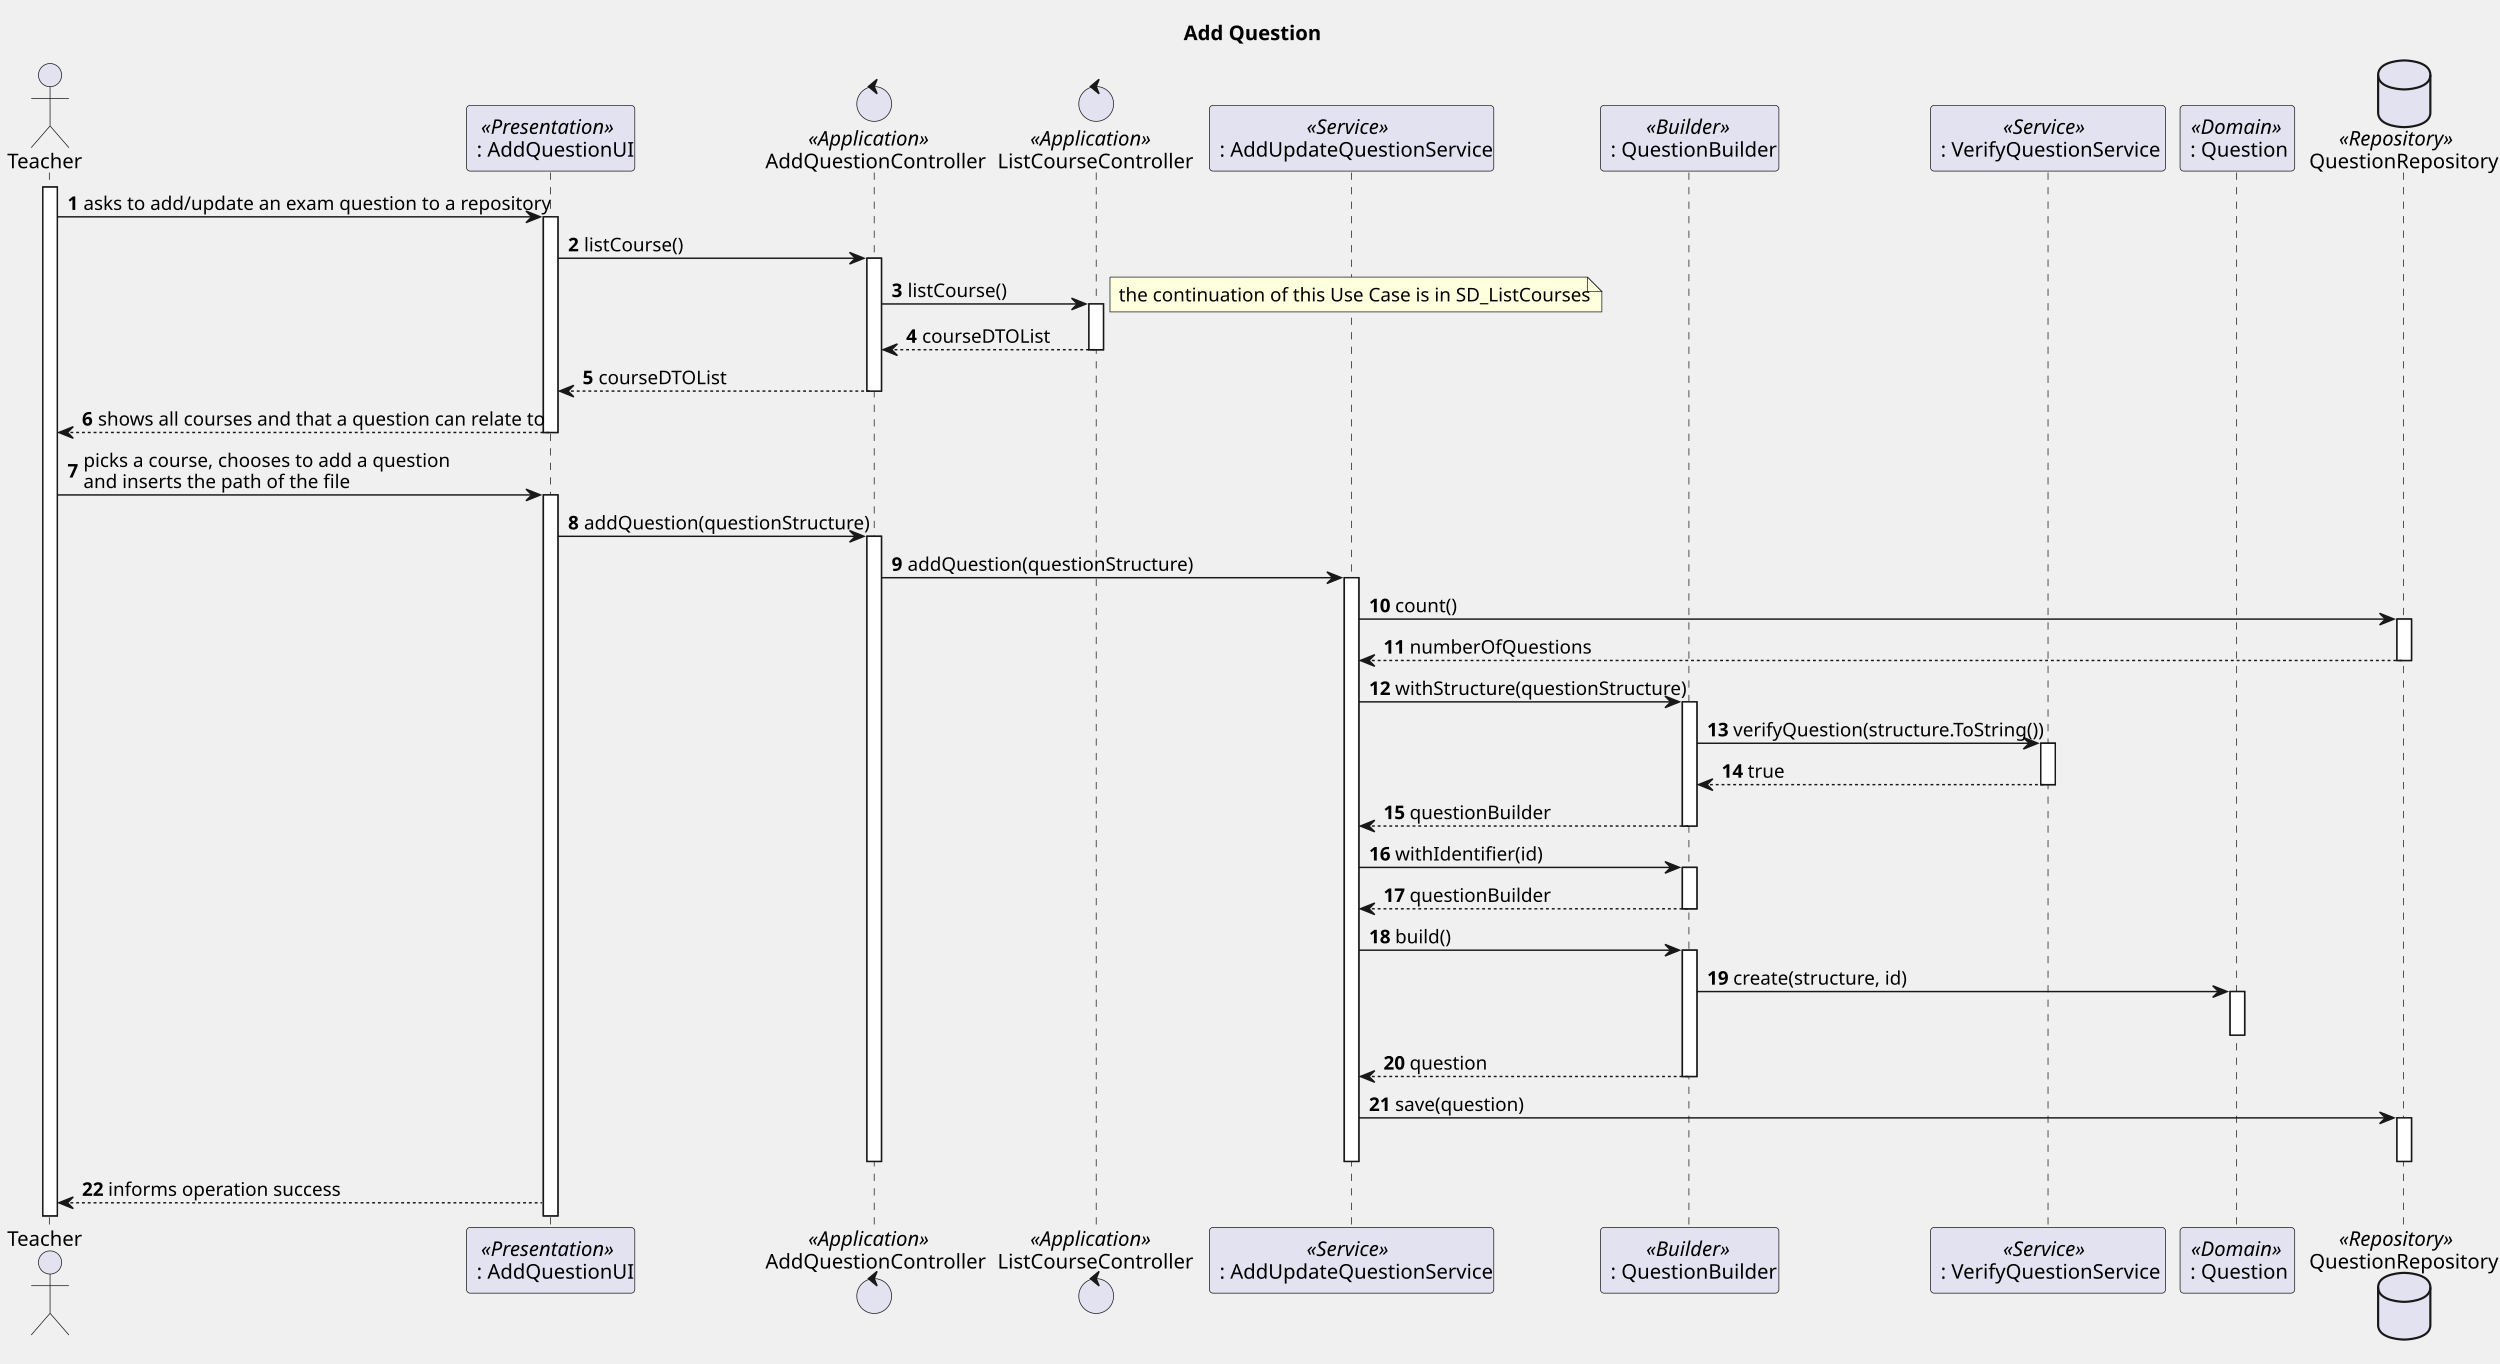
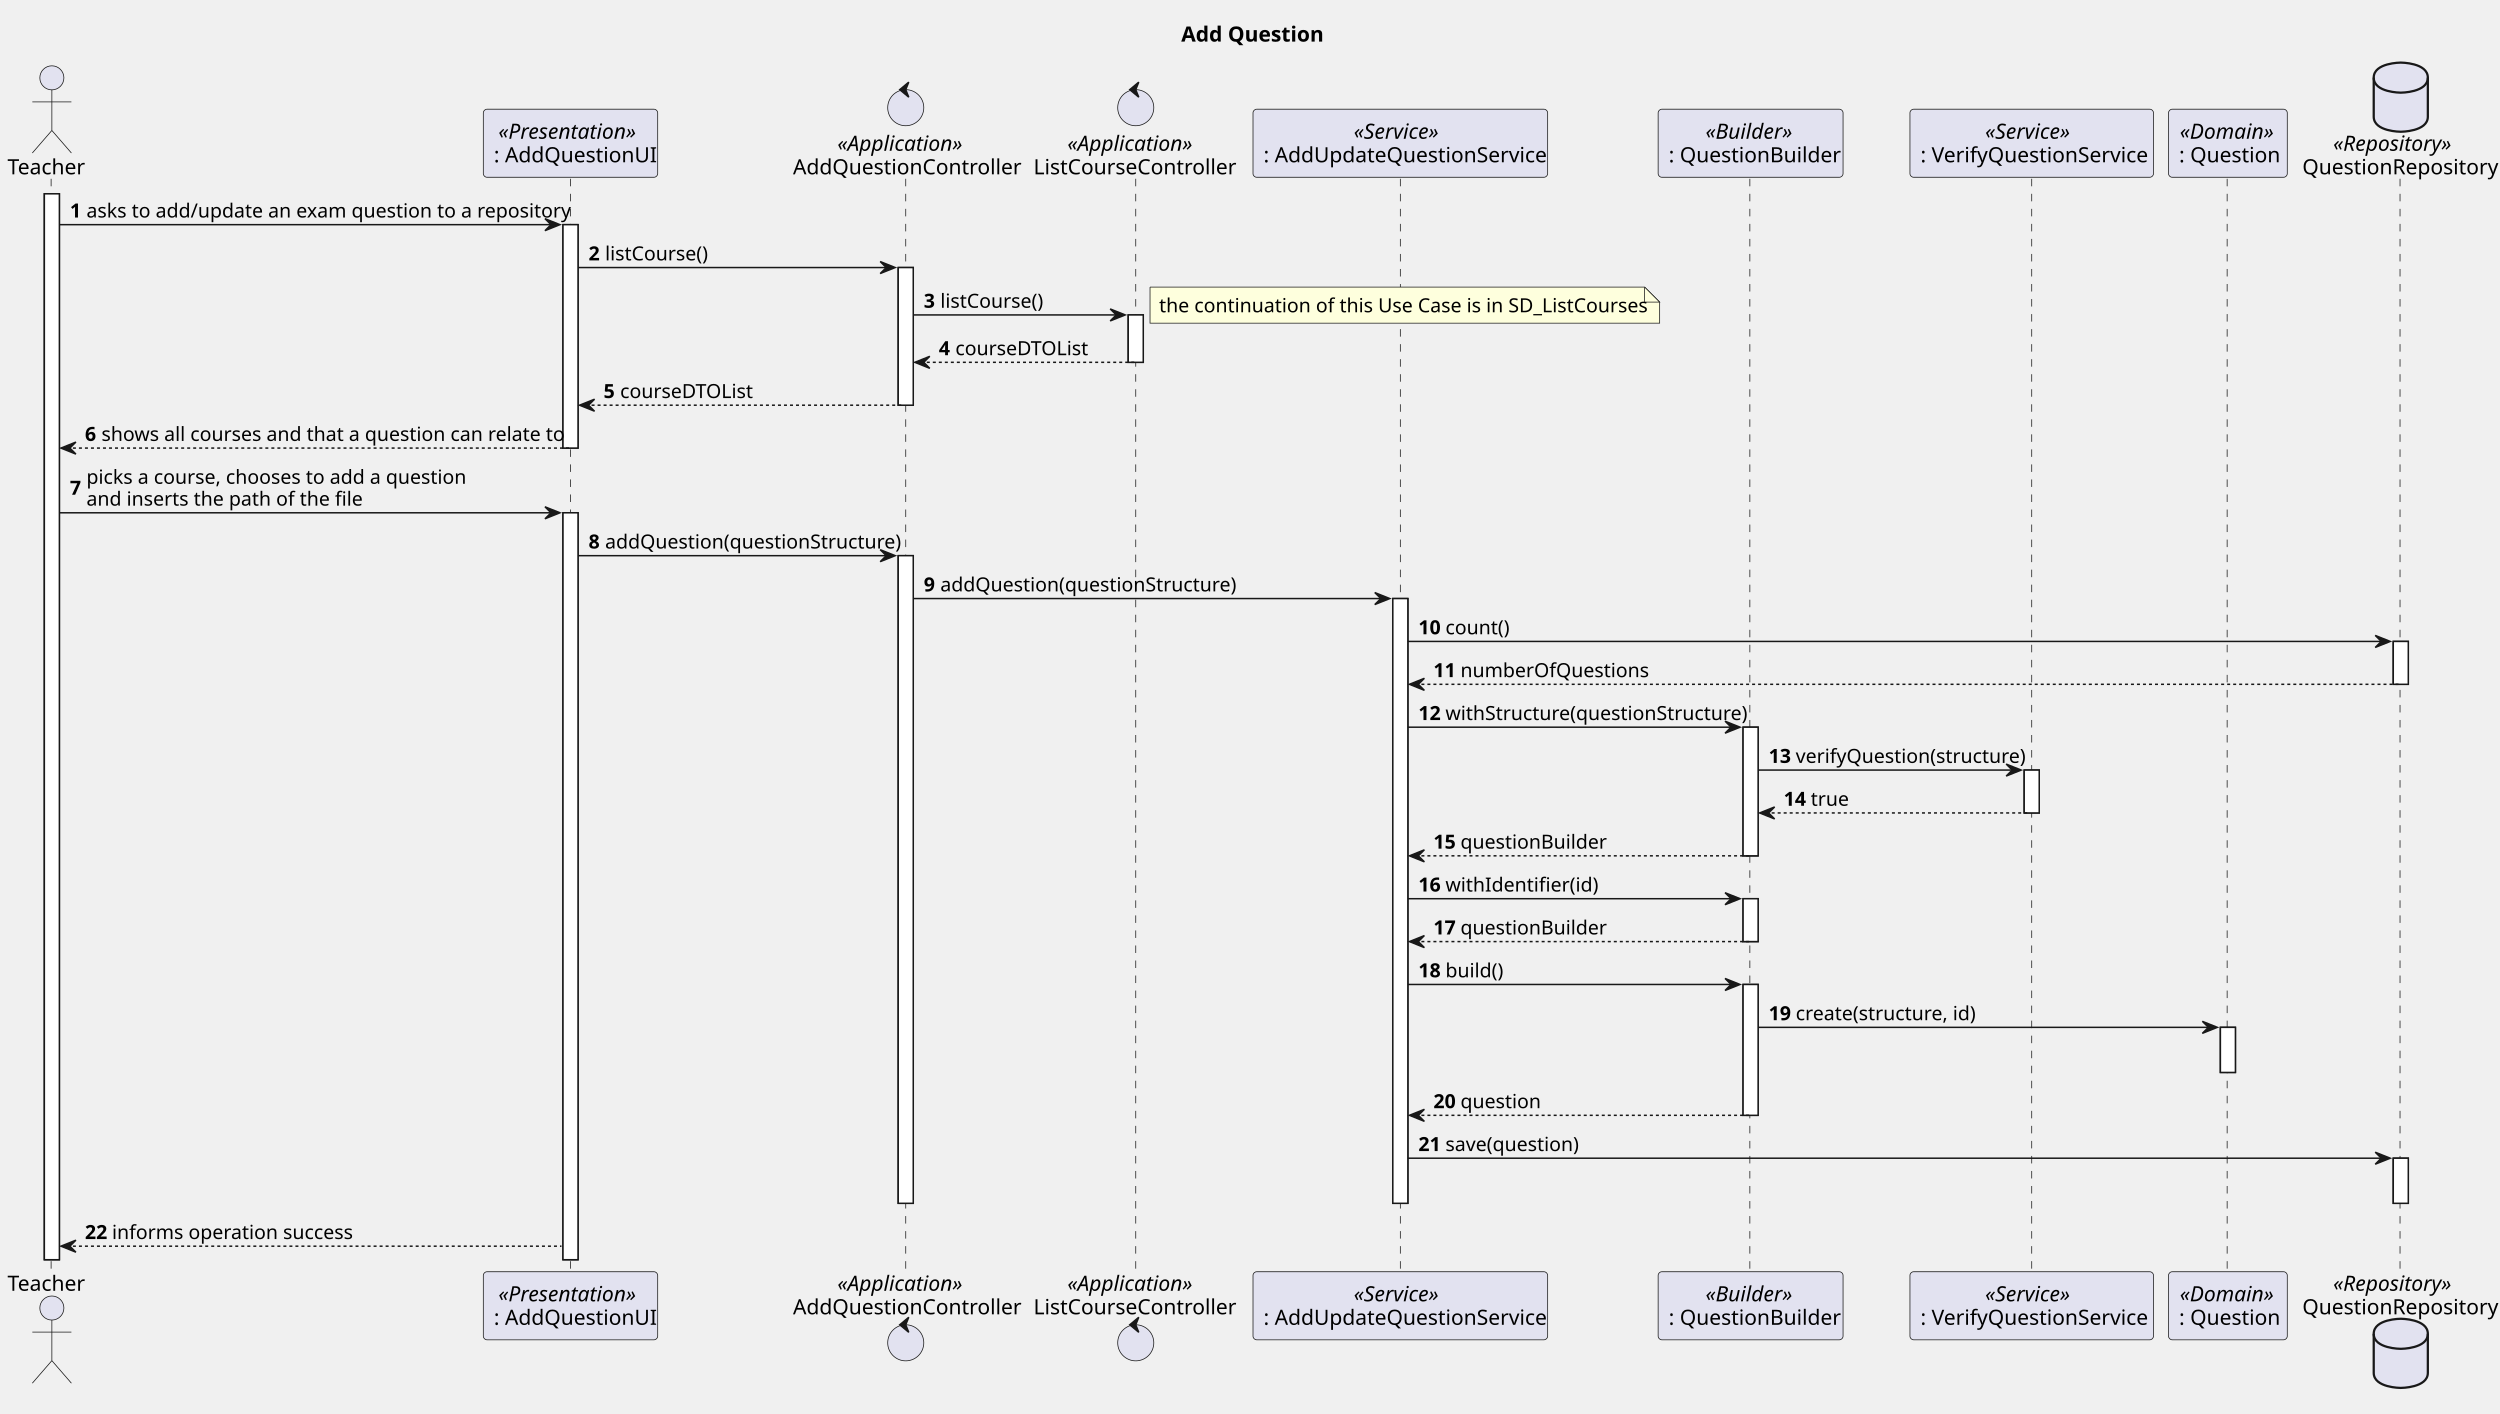
- <svg xmlns="http://www.w3.org/2000/svg" contentStyleType="text/css" height="940px" preserveAspectRatio="none" style="width:1723px;height:940px;background:#FFFFFF;" version="1.1" viewBox="0 0 1723 940" width="1723px" zoomAndPan="magnify">
+ <svg xmlns="http://www.w3.org/2000/svg" contentStyleType="text/css" height="940px" preserveAspectRatio="none" style="width:1663px;height:940px;background:#FFFFFF;" version="1.1" viewBox="0 0 1663 940" width="1663px" zoomAndPan="magnify">
  <defs />
  <g>
-     <text fill="#000000" font-family="sans-serif" font-size="14" font-weight="bold" lengthAdjust="spacing" textLength="95" x="815.75" y="27.674">Add Question</text>
+     <text fill="#000000" font-family="sans-serif" font-size="14" font-weight="bold" lengthAdjust="spacing" textLength="95" x="785.75" y="27.674">Add Question</text>
    <rect fill="#FFFFFF" height="709.039" style="stroke:#181818;stroke-width:1.0;" width="10" x="29.5" y="128.922" />
    <rect fill="#FFFFFF" height="148.617" style="stroke:#181818;stroke-width:1.0;" width="10" x="374.5" y="149.445" />
    <rect fill="#FFFFFF" height="496.852" style="stroke:#181818;stroke-width:1.0;" width="10" x="374.5" y="341.109" />
    <rect fill="#FFFFFF" height="91.57" style="stroke:#181818;stroke-width:1.0;" width="10" x="597.5" y="177.969" />
    <rect fill="#FFFFFF" height="430.805" style="stroke:#181818;stroke-width:1.0;" width="10" x="597.5" y="369.633" />
    <rect fill="#FFFFFF" height="31.523" style="stroke:#181818;stroke-width:1.0;" width="10" x="750.5" y="209.492" />
    <rect fill="#FFFFFF" height="402.281" style="stroke:#181818;stroke-width:1.0;" width="10" x="926.5" y="398.156" />
    <rect fill="#FFFFFF" height="85.57" style="stroke:#181818;stroke-width:1.0;" width="10" x="1159.5" y="483.727" />
    <rect fill="#FFFFFF" height="28.523" style="stroke:#181818;stroke-width:1.0;" width="10" x="1159.5" y="597.82" />
    <rect fill="#FFFFFF" height="87.047" style="stroke:#181818;stroke-width:1.0;" width="10" x="1159.5" y="654.867" />
-     <rect fill="#FFFFFF" height="28.523" style="stroke:#181818;stroke-width:1.0;" width="10" x="1406.5" y="512.25" />
-     <rect fill="#FFFFFF" height="30" style="stroke:#181818;stroke-width:1.0;" width="10" x="1537" y="683.391" />
-     <rect fill="#FFFFFF" height="28.523" style="stroke:#181818;stroke-width:1.0;" width="10" x="1652" y="426.68" />
-     <rect fill="#FFFFFF" height="30" style="stroke:#181818;stroke-width:1.0;" width="10" x="1652" y="770.438" />
+     <rect fill="#FFFFFF" height="28.523" style="stroke:#181818;stroke-width:1.0;" width="10" x="1346.5" y="512.25" />
+     <rect fill="#FFFFFF" height="30" style="stroke:#181818;stroke-width:1.0;" width="10" x="1477" y="683.391" />
+     <rect fill="#FFFFFF" height="28.523" style="stroke:#181818;stroke-width:1.0;" width="10" x="1592" y="426.68" />
+     <rect fill="#FFFFFF" height="30" style="stroke:#181818;stroke-width:1.0;" width="10" x="1592" y="770.438" />
    <line style="stroke:#181818;stroke-width:0.5;stroke-dasharray:5.0,5.0;" x1="34" x2="34" y1="118.922" y2="846.961" />
    <line style="stroke:#181818;stroke-width:0.5;stroke-dasharray:5.0,5.0;" x1="379.5" x2="379.5" y1="118.922" y2="846.961" />
    <line style="stroke:#181818;stroke-width:0.5;stroke-dasharray:5.0,5.0;" x1="602.5" x2="602.5" y1="118.922" y2="846.961" />
    <line style="stroke:#181818;stroke-width:0.5;stroke-dasharray:5.0,5.0;" x1="755.5" x2="755.5" y1="118.922" y2="846.961" />
    <line style="stroke:#181818;stroke-width:0.5;stroke-dasharray:5.0,5.0;" x1="931.5" x2="931.5" y1="118.922" y2="846.961" />
    <line style="stroke:#181818;stroke-width:0.5;stroke-dasharray:5.0,5.0;" x1="1164" x2="1164" y1="118.922" y2="846.961" />
-     <line style="stroke:#181818;stroke-width:0.5;stroke-dasharray:5.0,5.0;" x1="1411.5" x2="1411.5" y1="118.922" y2="846.961" />
-     <line style="stroke:#181818;stroke-width:0.5;stroke-dasharray:5.0,5.0;" x1="1541.5" x2="1541.5" y1="118.922" y2="846.961" />
-     <line style="stroke:#181818;stroke-width:0.5;stroke-dasharray:5.0,5.0;" x1="1656.5" x2="1656.5" y1="118.922" y2="846.961" />
+     <line style="stroke:#181818;stroke-width:0.5;stroke-dasharray:5.0,5.0;" x1="1351.5" x2="1351.5" y1="118.922" y2="846.961" />
+     <line style="stroke:#181818;stroke-width:0.5;stroke-dasharray:5.0,5.0;" x1="1481.5" x2="1481.5" y1="118.922" y2="846.961" />
+     <line style="stroke:#181818;stroke-width:0.5;stroke-dasharray:5.0,5.0;" x1="1596.5" x2="1596.5" y1="118.922" y2="846.961" />
    <text fill="#000000" font-family="sans-serif" font-size="14" lengthAdjust="spacing" textLength="53" x="5" y="115.955">Teacher</text>
    <ellipse cx="34.5" cy="51.781" fill="#E2E2F0" rx="8" ry="8" style="stroke:#181818;stroke-width:0.5;" />
    <path d="M34.5,59.781 L34.5,86.781 M21.5,67.781 L47.5,67.781 M34.5,86.781 L21.5,101.781 M34.5,86.781 L47.5,101.781 " fill="none" style="stroke:#181818;stroke-width:0.5;" />
    <text fill="#000000" font-family="sans-serif" font-size="14" lengthAdjust="spacing" textLength="53" x="5" y="858.635">Teacher</text>
    <ellipse cx="34.5" cy="870.102" fill="#E2E2F0" rx="8" ry="8" style="stroke:#181818;stroke-width:0.5;" />
    <path d="M34.5,878.102 L34.5,905.102 M21.5,886.102 L47.5,886.102 M34.5,905.102 L21.5,920.102 M34.5,905.102 L47.5,920.102 " fill="none" style="stroke:#181818;stroke-width:0.5;" />
    <rect fill="#E2E2F0" height="45.281" rx="2.5" ry="2.5" style="stroke:#181818;stroke-width:0.5;" width="116" x="321.5" y="72.641" />
    <text fill="#000000" font-family="sans-serif" font-size="14" font-style="italic" lengthAdjust="spacing" textLength="96" x="331.5" y="92.314">«Presentation»</text>
    <text fill="#000000" font-family="sans-serif" font-size="14" lengthAdjust="spacing" textLength="102" x="328.5" y="107.955">: AddQuestionUI</text>
    <rect fill="#E2E2F0" height="45.281" rx="2.5" ry="2.5" style="stroke:#181818;stroke-width:0.5;" width="116" x="321.5" y="845.961" />
    <text fill="#000000" font-family="sans-serif" font-size="14" font-style="italic" lengthAdjust="spacing" textLength="96" x="331.5" y="865.635">«Presentation»</text>
    <text fill="#000000" font-family="sans-serif" font-size="14" lengthAdjust="spacing" textLength="102" x="328.5" y="881.275">: AddQuestionUI</text>
    <text fill="#000000" font-family="sans-serif" font-size="14" font-style="italic" lengthAdjust="spacing" textLength="85" x="557" y="100.314">«Application»</text>
    <text fill="#000000" font-family="sans-serif" font-size="14" lengthAdjust="spacing" textLength="144" x="527.5" y="115.955">AddQuestionController</text>
    <ellipse cx="602.5" cy="71.641" fill="#E2E2F0" rx="12" ry="12" style="stroke:#181818;stroke-width:0.5;" />
    <polygon fill="#181818" points="598.5,59.641,604.5,54.641,602.5,59.641,604.5,64.641,598.5,59.641" style="stroke:#181818;stroke-width:1.0;" />
    <text fill="#000000" font-family="sans-serif" font-size="14" font-style="italic" lengthAdjust="spacing" textLength="85" x="557" y="858.635">«Application»</text>
    <text fill="#000000" font-family="sans-serif" font-size="14" lengthAdjust="spacing" textLength="144" x="527.5" y="874.275">AddQuestionController</text>
    <ellipse cx="602.5" cy="893.242" fill="#E2E2F0" rx="12" ry="12" style="stroke:#181818;stroke-width:0.5;" />
    <polygon fill="#181818" points="598.5,881.242,604.5,876.242,602.5,881.242,604.5,886.242,598.5,881.242" style="stroke:#181818;stroke-width:1.0;" />
    <text fill="#000000" font-family="sans-serif" font-size="14" font-style="italic" lengthAdjust="spacing" textLength="85" x="710" y="100.314">«Application»</text>
    <text fill="#000000" font-family="sans-serif" font-size="14" lengthAdjust="spacing" textLength="130" x="687.5" y="115.955">ListCourseController</text>
    <ellipse cx="755.5" cy="71.641" fill="#E2E2F0" rx="12" ry="12" style="stroke:#181818;stroke-width:0.5;" />
    <polygon fill="#181818" points="751.5,59.641,757.5,54.641,755.5,59.641,757.5,64.641,751.5,59.641" style="stroke:#181818;stroke-width:1.0;" />
    <text fill="#000000" font-family="sans-serif" font-size="14" font-style="italic" lengthAdjust="spacing" textLength="85" x="710" y="858.635">«Application»</text>
    <text fill="#000000" font-family="sans-serif" font-size="14" lengthAdjust="spacing" textLength="130" x="687.5" y="874.275">ListCourseController</text>
    <ellipse cx="755.5" cy="893.242" fill="#E2E2F0" rx="12" ry="12" style="stroke:#181818;stroke-width:0.5;" />
    <polygon fill="#181818" points="751.5,881.242,757.5,876.242,755.5,881.242,757.5,886.242,751.5,881.242" style="stroke:#181818;stroke-width:1.0;" />
    <rect fill="#E2E2F0" height="45.281" rx="2.5" ry="2.5" style="stroke:#181818;stroke-width:0.5;" width="196" x="833.5" y="72.641" />
    <text fill="#000000" font-family="sans-serif" font-size="14" font-style="italic" lengthAdjust="spacing" textLength="62" x="900.5" y="92.314">«Service»</text>
    <text fill="#000000" font-family="sans-serif" font-size="14" lengthAdjust="spacing" textLength="182" x="840.5" y="107.955">: AddUpdateQuestionService</text>
    <rect fill="#E2E2F0" height="45.281" rx="2.5" ry="2.5" style="stroke:#181818;stroke-width:0.5;" width="196" x="833.5" y="845.961" />
    <text fill="#000000" font-family="sans-serif" font-size="14" font-style="italic" lengthAdjust="spacing" textLength="62" x="900.5" y="865.635">«Service»</text>
    <text fill="#000000" font-family="sans-serif" font-size="14" lengthAdjust="spacing" textLength="182" x="840.5" y="881.275">: AddUpdateQuestionService</text>
    <rect fill="#E2E2F0" height="45.281" rx="2.5" ry="2.5" style="stroke:#181818;stroke-width:0.5;" width="123" x="1103" y="72.641" />
    <text fill="#000000" font-family="sans-serif" font-size="14" font-style="italic" lengthAdjust="spacing" textLength="60" x="1134.5" y="92.314">«Builder»</text>
    <text fill="#000000" font-family="sans-serif" font-size="14" lengthAdjust="spacing" textLength="109" x="1110" y="107.955">: QuestionBuilder</text>
    <rect fill="#E2E2F0" height="45.281" rx="2.5" ry="2.5" style="stroke:#181818;stroke-width:0.5;" width="123" x="1103" y="845.961" />
    <text fill="#000000" font-family="sans-serif" font-size="14" font-style="italic" lengthAdjust="spacing" textLength="60" x="1134.5" y="865.635">«Builder»</text>
    <text fill="#000000" font-family="sans-serif" font-size="14" lengthAdjust="spacing" textLength="109" x="1110" y="881.275">: QuestionBuilder</text>
-     <rect fill="#E2E2F0" height="45.281" rx="2.5" ry="2.5" style="stroke:#181818;stroke-width:0.5;" width="162" x="1330.5" y="72.641" />
-     <text fill="#000000" font-family="sans-serif" font-size="14" font-style="italic" lengthAdjust="spacing" textLength="62" x="1380.5" y="92.314">«Service»</text>
-     <text fill="#000000" font-family="sans-serif" font-size="14" lengthAdjust="spacing" textLength="148" x="1337.5" y="107.955">: VerifyQuestionService</text>
-     <rect fill="#E2E2F0" height="45.281" rx="2.5" ry="2.5" style="stroke:#181818;stroke-width:0.5;" width="162" x="1330.5" y="845.961" />
-     <text fill="#000000" font-family="sans-serif" font-size="14" font-style="italic" lengthAdjust="spacing" textLength="62" x="1380.5" y="865.635">«Service»</text>
-     <text fill="#000000" font-family="sans-serif" font-size="14" lengthAdjust="spacing" textLength="148" x="1337.5" y="881.275">: VerifyQuestionService</text>
-     <rect fill="#E2E2F0" height="45.281" rx="2.5" ry="2.5" style="stroke:#181818;stroke-width:0.5;" width="79" x="1502.5" y="72.641" />
-     <text fill="#000000" font-family="sans-serif" font-size="14" font-style="italic" lengthAdjust="spacing" textLength="64" x="1510" y="92.314">«Domain»</text>
-     <text fill="#000000" font-family="sans-serif" font-size="14" lengthAdjust="spacing" textLength="65" x="1509.5" y="107.955">: Question</text>
-     <rect fill="#E2E2F0" height="45.281" rx="2.5" ry="2.5" style="stroke:#181818;stroke-width:0.5;" width="79" x="1502.5" y="845.961" />
-     <text fill="#000000" font-family="sans-serif" font-size="14" font-style="italic" lengthAdjust="spacing" textLength="64" x="1510" y="865.635">«Domain»</text>
-     <text fill="#000000" font-family="sans-serif" font-size="14" lengthAdjust="spacing" textLength="65" x="1509.5" y="881.275">: Question</text>
-     <text fill="#000000" font-family="sans-serif" font-size="14" font-style="italic" lengthAdjust="spacing" textLength="84" x="1612" y="100.314">«Repository»</text>
-     <text fill="#000000" font-family="sans-serif" font-size="14" lengthAdjust="spacing" textLength="125" x="1591.5" y="115.955">QuestionRepository</text>
-     <path d="M1639,51.641 C1639,41.641 1657,41.641 1657,41.641 C1657,41.641 1675,41.641 1675,51.641 L1675,77.641 C1675,87.641 1657,87.641 1657,87.641 C1657,87.641 1639,87.641 1639,77.641 L1639,51.641 " fill="#E2E2F0" style="stroke:#181818;stroke-width:1.5;" />
-     <path d="M1639,51.641 C1639,61.641 1657,61.641 1657,61.641 C1657,61.641 1675,61.641 1675,51.641 " fill="none" style="stroke:#181818;stroke-width:1.5;" />
-     <text fill="#000000" font-family="sans-serif" font-size="14" font-style="italic" lengthAdjust="spacing" textLength="84" x="1612" y="858.635">«Repository»</text>
-     <text fill="#000000" font-family="sans-serif" font-size="14" lengthAdjust="spacing" textLength="125" x="1591.5" y="874.275">QuestionRepository</text>
-     <path d="M1639,887.242 C1639,877.242 1657,877.242 1657,877.242 C1657,877.242 1675,877.242 1675,887.242 L1675,913.242 C1675,923.242 1657,923.242 1657,923.242 C1657,923.242 1639,923.242 1639,913.242 L1639,887.242 " fill="#E2E2F0" style="stroke:#181818;stroke-width:1.5;" />
-     <path d="M1639,887.242 C1639,897.242 1657,897.242 1657,897.242 C1657,897.242 1675,897.242 1675,887.242 " fill="none" style="stroke:#181818;stroke-width:1.5;" />
+     <rect fill="#E2E2F0" height="45.281" rx="2.5" ry="2.5" style="stroke:#181818;stroke-width:0.5;" width="162" x="1270.5" y="72.641" />
+     <text fill="#000000" font-family="sans-serif" font-size="14" font-style="italic" lengthAdjust="spacing" textLength="62" x="1320.5" y="92.314">«Service»</text>
+     <text fill="#000000" font-family="sans-serif" font-size="14" lengthAdjust="spacing" textLength="148" x="1277.5" y="107.955">: VerifyQuestionService</text>
+     <rect fill="#E2E2F0" height="45.281" rx="2.5" ry="2.5" style="stroke:#181818;stroke-width:0.5;" width="162" x="1270.5" y="845.961" />
+     <text fill="#000000" font-family="sans-serif" font-size="14" font-style="italic" lengthAdjust="spacing" textLength="62" x="1320.5" y="865.635">«Service»</text>
+     <text fill="#000000" font-family="sans-serif" font-size="14" lengthAdjust="spacing" textLength="148" x="1277.5" y="881.275">: VerifyQuestionService</text>
+     <rect fill="#E2E2F0" height="45.281" rx="2.5" ry="2.5" style="stroke:#181818;stroke-width:0.5;" width="79" x="1442.5" y="72.641" />
+     <text fill="#000000" font-family="sans-serif" font-size="14" font-style="italic" lengthAdjust="spacing" textLength="64" x="1450" y="92.314">«Domain»</text>
+     <text fill="#000000" font-family="sans-serif" font-size="14" lengthAdjust="spacing" textLength="65" x="1449.5" y="107.955">: Question</text>
+     <rect fill="#E2E2F0" height="45.281" rx="2.5" ry="2.5" style="stroke:#181818;stroke-width:0.5;" width="79" x="1442.5" y="845.961" />
+     <text fill="#000000" font-family="sans-serif" font-size="14" font-style="italic" lengthAdjust="spacing" textLength="64" x="1450" y="865.635">«Domain»</text>
+     <text fill="#000000" font-family="sans-serif" font-size="14" lengthAdjust="spacing" textLength="65" x="1449.5" y="881.275">: Question</text>
+     <text fill="#000000" font-family="sans-serif" font-size="14" font-style="italic" lengthAdjust="spacing" textLength="84" x="1552" y="100.314">«Repository»</text>
+     <text fill="#000000" font-family="sans-serif" font-size="14" lengthAdjust="spacing" textLength="125" x="1531.5" y="115.955">QuestionRepository</text>
+     <path d="M1579,51.641 C1579,41.641 1597,41.641 1597,41.641 C1597,41.641 1615,41.641 1615,51.641 L1615,77.641 C1615,87.641 1597,87.641 1597,87.641 C1597,87.641 1579,87.641 1579,77.641 L1579,51.641 " fill="#E2E2F0" style="stroke:#181818;stroke-width:1.5;" />
+     <path d="M1579,51.641 C1579,61.641 1597,61.641 1597,61.641 C1597,61.641 1615,61.641 1615,51.641 " fill="none" style="stroke:#181818;stroke-width:1.5;" />
+     <text fill="#000000" font-family="sans-serif" font-size="14" font-style="italic" lengthAdjust="spacing" textLength="84" x="1552" y="858.635">«Repository»</text>
+     <text fill="#000000" font-family="sans-serif" font-size="14" lengthAdjust="spacing" textLength="125" x="1531.5" y="874.275">QuestionRepository</text>
+     <path d="M1579,887.242 C1579,877.242 1597,877.242 1597,877.242 C1597,877.242 1615,877.242 1615,887.242 L1615,913.242 C1615,923.242 1597,923.242 1597,923.242 C1597,923.242 1579,923.242 1579,913.242 L1579,887.242 " fill="#E2E2F0" style="stroke:#181818;stroke-width:1.5;" />
+     <path d="M1579,887.242 C1579,897.242 1597,897.242 1597,897.242 C1597,897.242 1615,897.242 1615,887.242 " fill="none" style="stroke:#181818;stroke-width:1.5;" />
    <rect fill="#FFFFFF" height="709.039" style="stroke:#181818;stroke-width:1.0;" width="10" x="29.5" y="128.922" />
    <rect fill="#FFFFFF" height="148.617" style="stroke:#181818;stroke-width:1.0;" width="10" x="374.5" y="149.445" />
    <rect fill="#FFFFFF" height="496.852" style="stroke:#181818;stroke-width:1.0;" width="10" x="374.5" y="341.109" />
    <rect fill="#FFFFFF" height="91.57" style="stroke:#181818;stroke-width:1.0;" width="10" x="597.5" y="177.969" />
    <rect fill="#FFFFFF" height="430.805" style="stroke:#181818;stroke-width:1.0;" width="10" x="597.5" y="369.633" />
    <rect fill="#FFFFFF" height="31.523" style="stroke:#181818;stroke-width:1.0;" width="10" x="750.5" y="209.492" />
    <rect fill="#FFFFFF" height="402.281" style="stroke:#181818;stroke-width:1.0;" width="10" x="926.5" y="398.156" />
    <rect fill="#FFFFFF" height="85.57" style="stroke:#181818;stroke-width:1.0;" width="10" x="1159.5" y="483.727" />
    <rect fill="#FFFFFF" height="28.523" style="stroke:#181818;stroke-width:1.0;" width="10" x="1159.5" y="597.82" />
    <rect fill="#FFFFFF" height="87.047" style="stroke:#181818;stroke-width:1.0;" width="10" x="1159.5" y="654.867" />
-     <rect fill="#FFFFFF" height="28.523" style="stroke:#181818;stroke-width:1.0;" width="10" x="1406.5" y="512.25" />
-     <rect fill="#FFFFFF" height="30" style="stroke:#181818;stroke-width:1.0;" width="10" x="1537" y="683.391" />
-     <rect fill="#FFFFFF" height="28.523" style="stroke:#181818;stroke-width:1.0;" width="10" x="1652" y="426.68" />
-     <rect fill="#FFFFFF" height="30" style="stroke:#181818;stroke-width:1.0;" width="10" x="1652" y="770.438" />
+     <rect fill="#FFFFFF" height="28.523" style="stroke:#181818;stroke-width:1.0;" width="10" x="1346.5" y="512.25" />
+     <rect fill="#FFFFFF" height="30" style="stroke:#181818;stroke-width:1.0;" width="10" x="1477" y="683.391" />
+     <rect fill="#FFFFFF" height="28.523" style="stroke:#181818;stroke-width:1.0;" width="10" x="1592" y="426.68" />
+     <rect fill="#FFFFFF" height="30" style="stroke:#181818;stroke-width:1.0;" width="10" x="1592" y="770.438" />
    <polygon fill="#181818" points="362.5,145.445,372.5,149.445,362.5,153.445,366.5,149.445" style="stroke:#181818;stroke-width:1.0;" />
    <line style="stroke:#181818;stroke-width:1.0;" x1="39.5" x2="368.5" y1="149.445" y2="149.445" />
    <text fill="#000000" font-family="sans-serif" font-size="13" font-weight="bold" lengthAdjust="spacing" textLength="7" x="46.5" y="144.69">1</text>
    <text fill="#000000" font-family="sans-serif" font-size="13" lengthAdjust="spacing" textLength="305" x="57.5" y="144.69">asks to add/update an exam question to a repository</text>
    <polygon fill="#181818" points="585.5,173.969,595.5,177.969,585.5,181.969,589.5,177.969" style="stroke:#181818;stroke-width:1.0;" />
    <line style="stroke:#181818;stroke-width:1.0;" x1="384.5" x2="591.5" y1="177.969" y2="177.969" />
    <text fill="#000000" font-family="sans-serif" font-size="13" font-weight="bold" lengthAdjust="spacing" textLength="7" x="391.5" y="173.214">2</text>
    <text fill="#000000" font-family="sans-serif" font-size="13" lengthAdjust="spacing" textLength="66" x="402.5" y="173.214">listCourse()</text>
    <polygon fill="#181818" points="738.5,205.492,748.5,209.492,738.5,213.492,742.5,209.492" style="stroke:#181818;stroke-width:1.0;" />
    <line style="stroke:#181818;stroke-width:1.0;" x1="607.5" x2="744.5" y1="209.492" y2="209.492" />
    <text fill="#000000" font-family="sans-serif" font-size="13" font-weight="bold" lengthAdjust="spacing" textLength="7" x="614.5" y="204.737">3</text>
    <text fill="#000000" font-family="sans-serif" font-size="13" lengthAdjust="spacing" textLength="66" x="625.5" y="204.737">listCourse()</text>
    <path d="M765,190.969 L765,214.969 L1104,214.969 L1104,200.969 L1094,190.969 L765,190.969 " fill="#FEFFDD" style="stroke:#181818;stroke-width:0.5;" />
    <path d="M1094,190.969 L1094,200.969 L1104,200.969 L1094,190.969 " fill="#FEFFDD" style="stroke:#181818;stroke-width:0.5;" />
    <text fill="#000000" font-family="sans-serif" font-size="13" lengthAdjust="spacing" textLength="318" x="771" y="207.737">the continuation of this Use Case is in SD_ListCourses</text>
    <polygon fill="#181818" points="618.5,237.016,608.5,241.016,618.5,245.016,614.5,241.016" style="stroke:#181818;stroke-width:1.0;" />
    <line style="stroke:#181818;stroke-width:1.0;stroke-dasharray:2.0,2.0;" x1="612.5" x2="754.5" y1="241.016" y2="241.016" />
    <text fill="#000000" font-family="sans-serif" font-size="13" font-weight="bold" lengthAdjust="spacing" textLength="7" x="624.5" y="236.261">4</text>
    <text fill="#000000" font-family="sans-serif" font-size="13" lengthAdjust="spacing" textLength="86" x="635.5" y="236.261">courseDTOList</text>
    <polygon fill="#181818" points="395.5,265.539,385.5,269.539,395.5,273.539,391.5,269.539" style="stroke:#181818;stroke-width:1.0;" />
    <line style="stroke:#181818;stroke-width:1.0;stroke-dasharray:2.0,2.0;" x1="389.5" x2="601.5" y1="269.539" y2="269.539" />
    <text fill="#000000" font-family="sans-serif" font-size="13" font-weight="bold" lengthAdjust="spacing" textLength="7" x="401.5" y="264.784">5</text>
    <text fill="#000000" font-family="sans-serif" font-size="13" lengthAdjust="spacing" textLength="86" x="412.5" y="264.784">courseDTOList</text>
    <polygon fill="#181818" points="50.5,294.062,40.5,298.062,50.5,302.062,46.5,298.062" style="stroke:#181818;stroke-width:1.0;" />
    <line style="stroke:#181818;stroke-width:1.0;stroke-dasharray:2.0,2.0;" x1="44.5" x2="378.5" y1="298.062" y2="298.062" />
    <text fill="#000000" font-family="sans-serif" font-size="13" font-weight="bold" lengthAdjust="spacing" textLength="7" x="56.5" y="293.308">6</text>
    <text fill="#000000" font-family="sans-serif" font-size="13" lengthAdjust="spacing" textLength="295" x="67.5" y="293.308">shows all courses and that a question can relate to</text>
    <polygon fill="#181818" points="362.5,337.109,372.5,341.109,362.5,345.109,366.5,341.109" style="stroke:#181818;stroke-width:1.0;" />
    <line style="stroke:#181818;stroke-width:1.0;" x1="39.5" x2="368.5" y1="341.109" y2="341.109" />
    <text fill="#000000" font-family="sans-serif" font-size="13" font-weight="bold" lengthAdjust="spacing" textLength="7" x="46.5" y="329.093">7</text>
    <text fill="#000000" font-family="sans-serif" font-size="13" lengthAdjust="spacing" textLength="246" x="57.5" y="321.831">picks a course, chooses to add a question</text>
    <text fill="#000000" font-family="sans-serif" font-size="13" lengthAdjust="spacing" textLength="171" x="57.5" y="336.354">and inserts the path of the file</text>
    <polygon fill="#181818" points="585.5,365.633,595.5,369.633,585.5,373.633,589.5,369.633" style="stroke:#181818;stroke-width:1.0;" />
    <line style="stroke:#181818;stroke-width:1.0;" x1="384.5" x2="591.5" y1="369.633" y2="369.633" />
    <text fill="#000000" font-family="sans-serif" font-size="13" font-weight="bold" lengthAdjust="spacing" textLength="7" x="391.5" y="364.878">8</text>
    <text fill="#000000" font-family="sans-serif" font-size="13" lengthAdjust="spacing" textLength="183" x="402.5" y="364.878">addQuestion(questionStructure)</text>
    <polygon fill="#181818" points="914.5,394.156,924.5,398.156,914.5,402.156,918.5,398.156" style="stroke:#181818;stroke-width:1.0;" />
    <line style="stroke:#181818;stroke-width:1.0;" x1="607.5" x2="920.5" y1="398.156" y2="398.156" />
    <text fill="#000000" font-family="sans-serif" font-size="13" font-weight="bold" lengthAdjust="spacing" textLength="7" x="614.5" y="393.401">9</text>
    <text fill="#000000" font-family="sans-serif" font-size="13" lengthAdjust="spacing" textLength="183" x="625.5" y="393.401">addQuestion(questionStructure)</text>
-     <polygon fill="#181818" points="1640,422.68,1650,426.68,1640,430.68,1644,426.68" style="stroke:#181818;stroke-width:1.0;" />
-     <line style="stroke:#181818;stroke-width:1.0;" x1="936.5" x2="1646" y1="426.68" y2="426.68" />
+     <polygon fill="#181818" points="1580,422.68,1590,426.68,1580,430.68,1584,426.68" style="stroke:#181818;stroke-width:1.0;" />
+     <line style="stroke:#181818;stroke-width:1.0;" x1="936.5" x2="1586" y1="426.68" y2="426.68" />
    <text fill="#000000" font-family="sans-serif" font-size="13" font-weight="bold" lengthAdjust="spacing" textLength="14" x="943.5" y="421.925">10</text>
    <text fill="#000000" font-family="sans-serif" font-size="13" lengthAdjust="spacing" textLength="40" x="961.5" y="421.925">count()</text>
    <polygon fill="#181818" points="947.5,451.203,937.5,455.203,947.5,459.203,943.5,455.203" style="stroke:#181818;stroke-width:1.0;" />
-     <line style="stroke:#181818;stroke-width:1.0;stroke-dasharray:2.0,2.0;" x1="941.5" x2="1656" y1="455.203" y2="455.203" />
+     <line style="stroke:#181818;stroke-width:1.0;stroke-dasharray:2.0,2.0;" x1="941.5" x2="1596" y1="455.203" y2="455.203" />
    <text fill="#000000" font-family="sans-serif" font-size="13" font-weight="bold" lengthAdjust="spacing" textLength="14" x="953.5" y="450.448">11</text>
    <text fill="#000000" font-family="sans-serif" font-size="13" lengthAdjust="spacing" textLength="115" x="971.5" y="450.448">numberOfQuestions</text>
    <polygon fill="#181818" points="1147.5,479.727,1157.5,483.727,1147.5,487.727,1151.5,483.727" style="stroke:#181818;stroke-width:1.0;" />
    <line style="stroke:#181818;stroke-width:1.0;" x1="936.5" x2="1153.5" y1="483.727" y2="483.727" />
    <text fill="#000000" font-family="sans-serif" font-size="13" font-weight="bold" lengthAdjust="spacing" textLength="14" x="943.5" y="478.972">12</text>
    <text fill="#000000" font-family="sans-serif" font-size="13" lengthAdjust="spacing" textLength="186" x="961.5" y="478.972">withStructure(questionStructure)</text>
-     <polygon fill="#181818" points="1394.5,508.25,1404.5,512.25,1394.5,516.25,1398.5,512.25" style="stroke:#181818;stroke-width:1.0;" />
-     <line style="stroke:#181818;stroke-width:1.0;" x1="1169.5" x2="1400.5" y1="512.25" y2="512.25" />
+     <polygon fill="#181818" points="1334.5,508.25,1344.5,512.25,1334.5,516.25,1338.5,512.25" style="stroke:#181818;stroke-width:1.0;" />
+     <line style="stroke:#181818;stroke-width:1.0;" x1="1169.5" x2="1340.5" y1="512.25" y2="512.25" />
    <text fill="#000000" font-family="sans-serif" font-size="13" font-weight="bold" lengthAdjust="spacing" textLength="14" x="1176.5" y="507.495">13</text>
-     <text fill="#000000" font-family="sans-serif" font-size="13" lengthAdjust="spacing" textLength="200" x="1194.5" y="507.495">verifyQuestion(structure.ToString())</text>
+     <text fill="#000000" font-family="sans-serif" font-size="13" lengthAdjust="spacing" textLength="140" x="1194.5" y="507.495">verifyQuestion(structure)</text>
    <polygon fill="#181818" points="1180.5,536.773,1170.5,540.773,1180.5,544.773,1176.5,540.773" style="stroke:#181818;stroke-width:1.0;" />
-     <line style="stroke:#181818;stroke-width:1.0;stroke-dasharray:2.0,2.0;" x1="1174.5" x2="1410.5" y1="540.773" y2="540.773" />
+     <line style="stroke:#181818;stroke-width:1.0;stroke-dasharray:2.0,2.0;" x1="1174.5" x2="1350.5" y1="540.773" y2="540.773" />
    <text fill="#000000" font-family="sans-serif" font-size="13" font-weight="bold" lengthAdjust="spacing" textLength="14" x="1186.5" y="536.019">14</text>
    <text fill="#000000" font-family="sans-serif" font-size="13" lengthAdjust="spacing" textLength="22" x="1204.5" y="536.019">true</text>
    <polygon fill="#181818" points="947.5,565.297,937.5,569.297,947.5,573.297,943.5,569.297" style="stroke:#181818;stroke-width:1.0;" />
    <line style="stroke:#181818;stroke-width:1.0;stroke-dasharray:2.0,2.0;" x1="941.5" x2="1163.5" y1="569.297" y2="569.297" />
    <text fill="#000000" font-family="sans-serif" font-size="13" font-weight="bold" lengthAdjust="spacing" textLength="14" x="953.5" y="564.542">15</text>
    <text fill="#000000" font-family="sans-serif" font-size="13" lengthAdjust="spacing" textLength="89" x="971.5" y="564.542">questionBuilder</text>
    <polygon fill="#181818" points="1147.5,593.82,1157.5,597.82,1147.5,601.82,1151.5,597.82" style="stroke:#181818;stroke-width:1.0;" />
    <line style="stroke:#181818;stroke-width:1.0;" x1="936.5" x2="1153.5" y1="597.82" y2="597.82" />
    <text fill="#000000" font-family="sans-serif" font-size="13" font-weight="bold" lengthAdjust="spacing" textLength="14" x="943.5" y="593.065">16</text>
    <text fill="#000000" font-family="sans-serif" font-size="13" lengthAdjust="spacing" textLength="89" x="961.5" y="593.065">withIdentifier(id)</text>
    <polygon fill="#181818" points="947.5,622.344,937.5,626.344,947.5,630.344,943.5,626.344" style="stroke:#181818;stroke-width:1.0;" />
    <line style="stroke:#181818;stroke-width:1.0;stroke-dasharray:2.0,2.0;" x1="941.5" x2="1163.5" y1="626.344" y2="626.344" />
    <text fill="#000000" font-family="sans-serif" font-size="13" font-weight="bold" lengthAdjust="spacing" textLength="14" x="953.5" y="621.589">17</text>
    <text fill="#000000" font-family="sans-serif" font-size="13" lengthAdjust="spacing" textLength="89" x="971.5" y="621.589">questionBuilder</text>
    <polygon fill="#181818" points="1147.5,650.867,1157.5,654.867,1147.5,658.867,1151.5,654.867" style="stroke:#181818;stroke-width:1.0;" />
    <line style="stroke:#181818;stroke-width:1.0;" x1="936.5" x2="1153.5" y1="654.867" y2="654.867" />
    <text fill="#000000" font-family="sans-serif" font-size="13" font-weight="bold" lengthAdjust="spacing" textLength="14" x="943.5" y="650.112">18</text>
    <text fill="#000000" font-family="sans-serif" font-size="13" lengthAdjust="spacing" textLength="35" x="961.5" y="650.112">build()</text>
-     <polygon fill="#181818" points="1525,679.391,1535,683.391,1525,687.391,1529,683.391" style="stroke:#181818;stroke-width:1.0;" />
-     <line style="stroke:#181818;stroke-width:1.0;" x1="1169.5" x2="1531" y1="683.391" y2="683.391" />
+     <polygon fill="#181818" points="1465,679.391,1475,683.391,1465,687.391,1469,683.391" style="stroke:#181818;stroke-width:1.0;" />
+     <line style="stroke:#181818;stroke-width:1.0;" x1="1169.5" x2="1471" y1="683.391" y2="683.391" />
    <text fill="#000000" font-family="sans-serif" font-size="13" font-weight="bold" lengthAdjust="spacing" textLength="14" x="1176.5" y="678.636">19</text>
    <text fill="#000000" font-family="sans-serif" font-size="13" lengthAdjust="spacing" textLength="113" x="1194.5" y="678.636">create(structure, id)</text>
    <polygon fill="#181818" points="947.5,737.914,937.5,741.914,947.5,745.914,943.5,741.914" style="stroke:#181818;stroke-width:1.0;" />
    <line style="stroke:#181818;stroke-width:1.0;stroke-dasharray:2.0,2.0;" x1="941.5" x2="1163.5" y1="741.914" y2="741.914" />
    <text fill="#000000" font-family="sans-serif" font-size="13" font-weight="bold" lengthAdjust="spacing" textLength="14" x="953.5" y="737.159">20</text>
    <text fill="#000000" font-family="sans-serif" font-size="13" lengthAdjust="spacing" textLength="49" x="971.5" y="737.159">question</text>
-     <polygon fill="#181818" points="1640,766.438,1650,770.438,1640,774.438,1644,770.438" style="stroke:#181818;stroke-width:1.0;" />
-     <line style="stroke:#181818;stroke-width:1.0;" x1="936.5" x2="1646" y1="770.438" y2="770.438" />
+     <polygon fill="#181818" points="1580,766.438,1590,770.438,1580,774.438,1584,770.438" style="stroke:#181818;stroke-width:1.0;" />
+     <line style="stroke:#181818;stroke-width:1.0;" x1="936.5" x2="1586" y1="770.438" y2="770.438" />
    <text fill="#000000" font-family="sans-serif" font-size="13" font-weight="bold" lengthAdjust="spacing" textLength="14" x="943.5" y="765.683">21</text>
    <text fill="#000000" font-family="sans-serif" font-size="13" lengthAdjust="spacing" textLength="83" x="961.5" y="765.683">save(question)</text>
    <polygon fill="#181818" points="50.5,824.961,40.5,828.961,50.5,832.961,46.5,828.961" style="stroke:#181818;stroke-width:1.0;" />
    <line style="stroke:#181818;stroke-width:1.0;stroke-dasharray:2.0,2.0;" x1="44.5" x2="373.5" y1="828.961" y2="828.961" />
    <text fill="#000000" font-family="sans-serif" font-size="13" font-weight="bold" lengthAdjust="spacing" textLength="14" x="56.5" y="824.206">22</text>
    <text fill="#000000" font-family="sans-serif" font-size="13" lengthAdjust="spacing" textLength="152" x="74.5" y="824.206">informs operation success</text>
  </g>
</svg>
